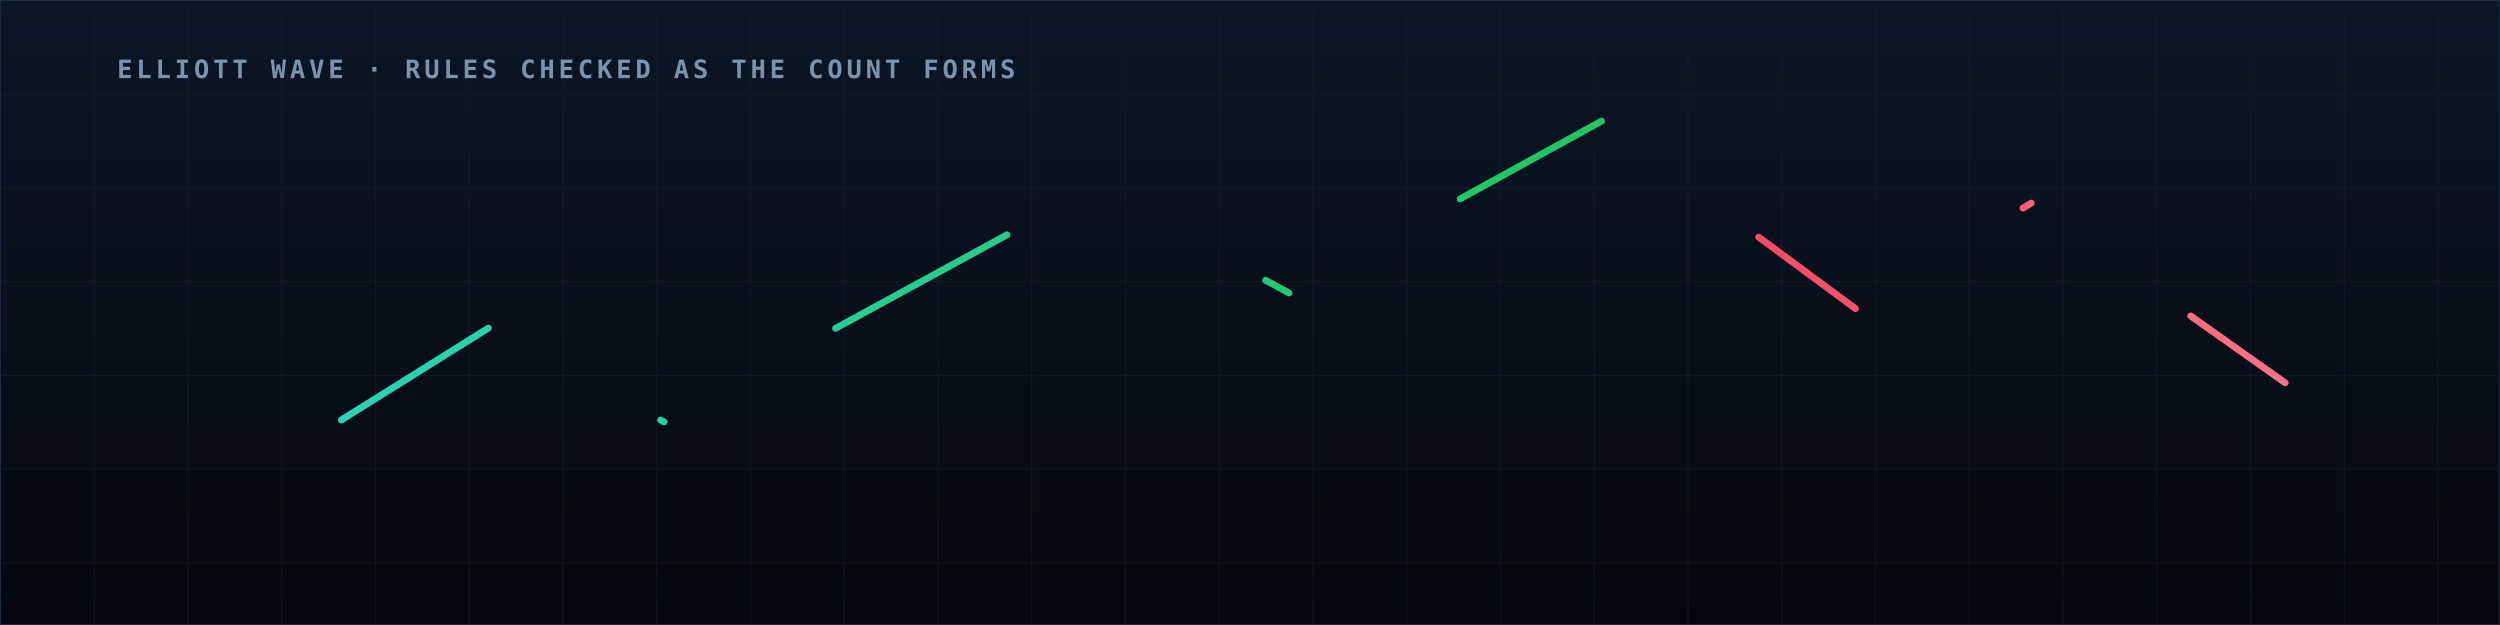
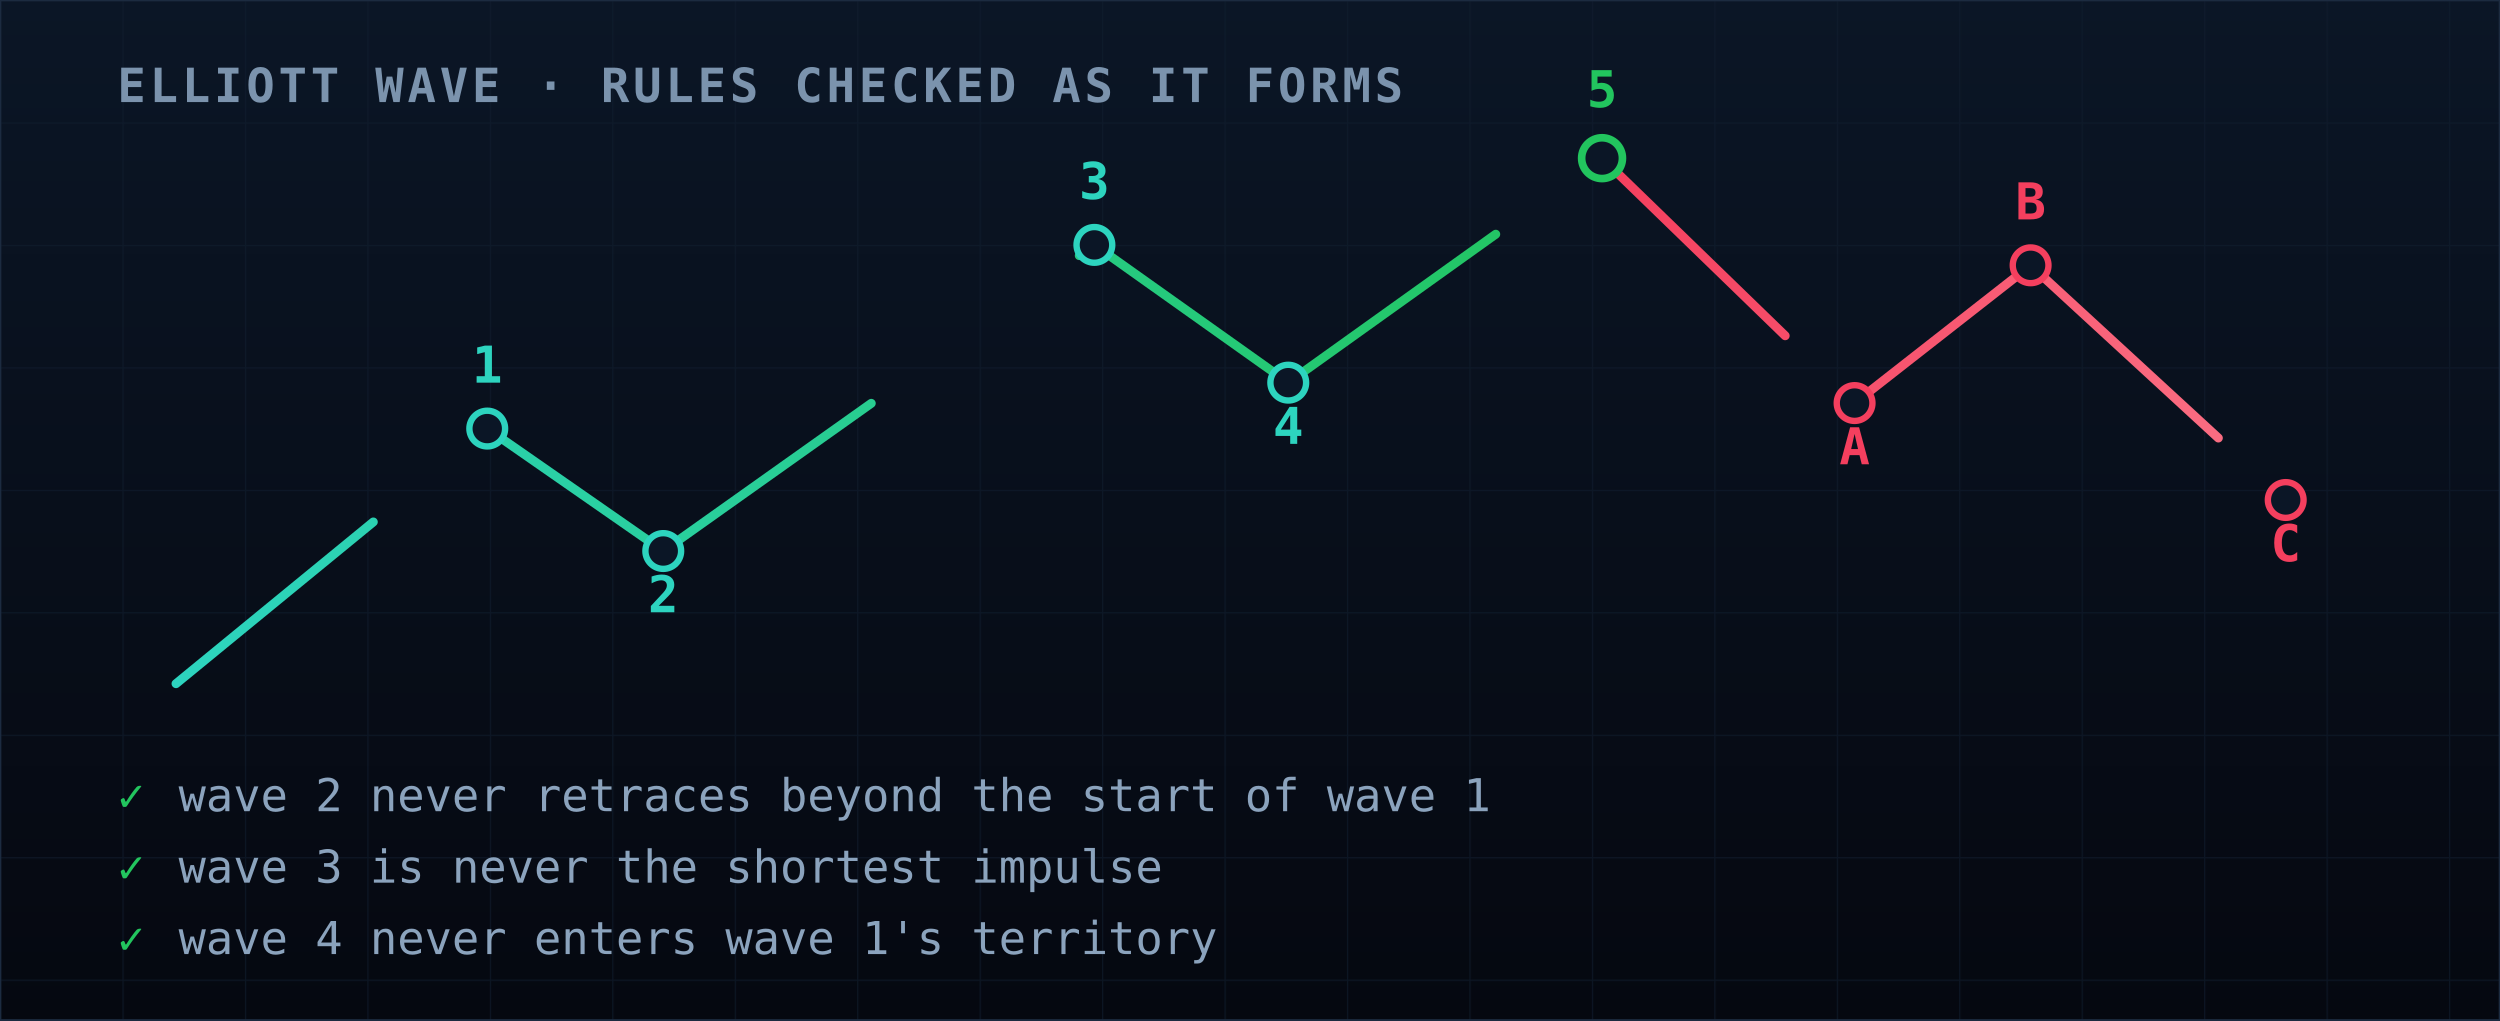
- <svg xmlns="http://www.w3.org/2000/svg" width="1280" height="320" viewBox="0 0 1280 320" role="img" aria-label="An Elliott Wave impulse drawing itself wave by wave, then the ABC correction, with each rule checked as it completes">
+ <svg xmlns="http://www.w3.org/2000/svg" width="980" height="400" viewBox="0 0 980 400" role="img" aria-label="An Elliott Wave impulse drawing itself wave by wave, then the ABC correction, with each of the three rules checked as it completes">
  <defs>
    <linearGradient id="ebg" x1="0" y1="0" x2="0" y2="1">
      <stop offset="0%" stop-color="#0b1626" />
      <stop offset="100%" stop-color="#050810" />
    </linearGradient>
-     <linearGradient id="impulse" gradientUnits="userSpaceOnUse" x1="90" y1="0" x2="820" y2="0">
+     <linearGradient id="impulse" gradientUnits="userSpaceOnUse" x1="69" y1="0" x2="628" y2="0">
      <stop offset="0%" stop-color="#2dd4bf" />
      <stop offset="100%" stop-color="#22c55e" />
    </linearGradient>
-     <linearGradient id="corr" gradientUnits="userSpaceOnUse" x1="820" y1="0" x2="1170" y2="0">
+     <linearGradient id="corr" gradientUnits="userSpaceOnUse" x1="628" y1="0" x2="896" y2="0">
      <stop offset="0%" stop-color="#f43f5e" />
      <stop offset="100%" stop-color="#fb7185" />
    </linearGradient>
    <pattern id="egrid" width="48" height="48" patternUnits="userSpaceOnUse">
      <path d="M 48 0 L 0 0 0 48" fill="none" stroke="#111e2f" stroke-width="1" />
    </pattern>
  </defs>
-   <rect width="1280" height="320" fill="url(#ebg)" />
-   <rect width="1280" height="320" fill="url(#egrid)" opacity=".6" />
-   <rect width="1280" height="320" fill="none" stroke="#1c2b40" />
-   <g fill="none" stroke="url(#impulse)" stroke-width="3.5" stroke-linecap="round" stroke-dasharray="100" stroke-dashoffset="100">
-     <path pathLength="100" d="M 90 268 L 250 168">
+   <rect width="980" height="400" fill="url(#ebg)" />
+   <rect width="980" height="400" fill="url(#egrid)" opacity=".6" />
+   <rect width="980" height="400" fill="none" stroke="#1c2b40" />
+   <g fill="none" stroke="url(#impulse)" stroke-width="3.5" stroke-linecap="round" stroke-dasharray="100" stroke-dashoffset="0">
+     <path pathLength="100" d="M 69 268 L 191 168">
      <animate attributeName="stroke-dashoffset" values="100;0;0;100" keyTimes="0;0.09;0.94;1" dur="12s" repeatCount="indefinite" calcMode="spline" keySplines="0.4 0 0.2 1;0 0 1 1;0 0 1 1" />
    </path>
-     <path pathLength="100" d="M 250 168 L 340 216">
+     <path pathLength="100" d="M 191 168 L 260 216">
      <animate attributeName="stroke-dashoffset" values="100;100;0;0;100" keyTimes="0;0.10;0.17;0.94;1" dur="12s" repeatCount="indefinite" calcMode="spline" keySplines="0 0 1 1;0.4 0 0.2 1;0 0 1 1;0 0 1 1" />
    </path>
-     <path pathLength="100" d="M 340 216 L 560 96">
+     <path pathLength="100" d="M 260 216 L 429 96">
      <animate attributeName="stroke-dashoffset" values="100;100;0;0;100" keyTimes="0;0.18;0.30;0.94;1" dur="12s" repeatCount="indefinite" calcMode="spline" keySplines="0 0 1 1;0.4 0 0.2 1;0 0 1 1;0 0 1 1" />
    </path>
-     <path pathLength="100" d="M 560 96 L 660 150">
+     <path pathLength="100" d="M 429 96 L 505 150">
      <animate attributeName="stroke-dashoffset" values="100;100;0;0;100" keyTimes="0;0.31;0.38;0.94;1" dur="12s" repeatCount="indefinite" calcMode="spline" keySplines="0 0 1 1;0.4 0 0.2 1;0 0 1 1;0 0 1 1" />
    </path>
-     <path pathLength="100" d="M 660 150 L 820 62">
+     <path pathLength="100" d="M 505 150 L 628 62">
      <animate attributeName="stroke-dashoffset" values="100;100;0;0;100" keyTimes="0;0.39;0.49;0.94;1" dur="12s" repeatCount="indefinite" calcMode="spline" keySplines="0 0 1 1;0.4 0 0.2 1;0 0 1 1;0 0 1 1" />
    </path>
  </g>
-   <g fill="none" stroke="url(#corr)" stroke-width="3.5" stroke-linecap="round" stroke-dasharray="100" stroke-dashoffset="100">
-     <path pathLength="100" d="M 820 62 L 950 158">
+   <g fill="none" stroke="url(#corr)" stroke-width="3.5" stroke-linecap="round" stroke-dasharray="100" stroke-dashoffset="0">
+     <path pathLength="100" d="M 628 62 L 727 158">
      <animate attributeName="stroke-dashoffset" values="100;100;0;0;100" keyTimes="0;0.53;0.63;0.94;1" dur="12s" repeatCount="indefinite" calcMode="spline" keySplines="0 0 1 1;0.4 0 0.2 1;0 0 1 1;0 0 1 1" />
    </path>
-     <path pathLength="100" d="M 950 158 L 1040 104">
+     <path pathLength="100" d="M 727 158 L 796 104">
      <animate attributeName="stroke-dashoffset" values="100;100;0;0;100" keyTimes="0;0.64;0.71;0.94;1" dur="12s" repeatCount="indefinite" calcMode="spline" keySplines="0 0 1 1;0.4 0 0.2 1;0 0 1 1;0 0 1 1" />
    </path>
-     <path pathLength="100" d="M 1040 104 L 1170 196">
+     <path pathLength="100" d="M 796 104 L 896 196">
      <animate attributeName="stroke-dashoffset" values="100;100;0;0;100" keyTimes="0;0.72;0.82;0.94;1" dur="12s" repeatCount="indefinite" calcMode="spline" keySplines="0 0 1 1;0.4 0 0.2 1;0 0 1 1;0 0 1 1" />
    </path>
  </g>
-   <g font-family="ui-monospace,SFMono-Regular,Menlo,monospace" font-size="14" font-weight="700" text-anchor="middle">
-     <g opacity="0">
+   <g font-family="ui-monospace,SFMono-Regular,Menlo,monospace" font-size="19.9" font-weight="700" text-anchor="middle">
+     <g opacity="1">
      <animate attributeName="opacity" values="0;0;1;1;0" keyTimes="0;0.07;.10;.94;1" dur="12s" repeatCount="indefinite" />
-       <circle cx="250" cy="168" r="7" fill="#0b1626" stroke="#2dd4bf" stroke-width="2.5" />
-       <text x="250" y="150" fill="#2dd4bf">1</text>
+       <circle cx="191" cy="168" r="7" fill="#0b1626" stroke="#2dd4bf" stroke-width="2.5" />
+       <text x="191" y="150" fill="#2dd4bf">1</text>
    </g>
-     <g opacity="0">
+     <g opacity="1">
      <animate attributeName="opacity" values="0;0;1;1;0" keyTimes="0;0.15;.18;.94;1" dur="12s" repeatCount="indefinite" />
-       <circle cx="340" cy="216" r="7" fill="#0b1626" stroke="#2dd4bf" stroke-width="2.5" />
-       <text x="340" y="240" fill="#2dd4bf">2</text>
+       <circle cx="260" cy="216" r="7" fill="#0b1626" stroke="#2dd4bf" stroke-width="2.5" />
+       <text x="260" y="240" fill="#2dd4bf">2</text>
    </g>
-     <g opacity="0">
+     <g opacity="1">
      <animate attributeName="opacity" values="0;0;1;1;0" keyTimes="0;0.28;.31;.94;1" dur="12s" repeatCount="indefinite" />
-       <circle cx="560" cy="96" r="7" fill="#0b1626" stroke="#2dd4bf" stroke-width="2.5" />
-       <text x="560" y="78" fill="#2dd4bf">3</text>
+       <circle cx="429" cy="96" r="7" fill="#0b1626" stroke="#2dd4bf" stroke-width="2.5" />
+       <text x="429" y="78" fill="#2dd4bf">3</text>
    </g>
-     <g opacity="0">
+     <g opacity="1">
      <animate attributeName="opacity" values="0;0;1;1;0" keyTimes="0;0.36;.39;.94;1" dur="12s" repeatCount="indefinite" />
-       <circle cx="660" cy="150" r="7" fill="#0b1626" stroke="#2dd4bf" stroke-width="2.5" />
-       <text x="660" y="174" fill="#2dd4bf">4</text>
+       <circle cx="505" cy="150" r="7" fill="#0b1626" stroke="#2dd4bf" stroke-width="2.5" />
+       <text x="505" y="174" fill="#2dd4bf">4</text>
    </g>
-     <g opacity="0">
+     <g opacity="1">
      <animate attributeName="opacity" values="0;0;1;1;0" keyTimes="0;0.47;.50;.94;1" dur="12s" repeatCount="indefinite" />
-       <circle cx="820" cy="62" r="8" fill="#0b1626" stroke="#22c55e" stroke-width="3" />
-       <text x="820" y="42" fill="#22c55e">5</text>
+       <circle cx="628" cy="62" r="8" fill="#0b1626" stroke="#22c55e" stroke-width="3" />
+       <text x="628" y="42" fill="#22c55e">5</text>
    </g>
-     <g opacity="0">
+     <g opacity="1">
      <animate attributeName="opacity" values="0;0;1;1;0" keyTimes="0;0.61;.64;.94;1" dur="12s" repeatCount="indefinite" />
-       <circle cx="950" cy="158" r="7" fill="#0b1626" stroke="#f43f5e" stroke-width="2.5" />
-       <text x="950" y="182" fill="#f43f5e">A</text>
+       <circle cx="727" cy="158" r="7" fill="#0b1626" stroke="#f43f5e" stroke-width="2.5" />
+       <text x="727" y="182" fill="#f43f5e">A</text>
    </g>
-     <g opacity="0">
+     <g opacity="1">
      <animate attributeName="opacity" values="0;0;1;1;0" keyTimes="0;0.69;.72;.94;1" dur="12s" repeatCount="indefinite" />
-       <circle cx="1040" cy="104" r="7" fill="#0b1626" stroke="#f43f5e" stroke-width="2.5" />
-       <text x="1040" y="86" fill="#f43f5e">B</text>
+       <circle cx="796" cy="104" r="7" fill="#0b1626" stroke="#f43f5e" stroke-width="2.5" />
+       <text x="796" y="86" fill="#f43f5e">B</text>
    </g>
-     <g opacity="0">
+     <g opacity="1">
      <animate attributeName="opacity" values="0;0;1;1;0" keyTimes="0;0.80;.83;.94;1" dur="12s" repeatCount="indefinite" />
-       <circle cx="1170" cy="196" r="7" fill="#0b1626" stroke="#f43f5e" stroke-width="2.5" />
-       <text x="1170" y="220" fill="#f43f5e">C</text>
+       <circle cx="896" cy="196" r="7" fill="#0b1626" stroke="#f43f5e" stroke-width="2.5" />
+       <text x="896" y="220" fill="#f43f5e">C</text>
    </g>
  </g>
  <g opacity="0">
-     <animate attributeName="opacity" values="0;1;1;0" keyTimes="0;.03;.84;.88" dur="12s" repeatCount="indefinite" />
-     <animateMotion dur="12s" repeatCount="indefinite" calcMode="spline" keyPoints="0;.14;.14;.20;.20;.44;.44;.53;.53;.70;.70;.74;.74;.85;.85;.92;.92;1;1" keyTimes="0;.09;.10;.17;.18;.30;.31;.38;.39;.49;.53;.63;.64;.71;.72;.82;.83;.94;1" keySplines="0.4 0 0.2 1;0 0 1 1;0.4 0 0.2 1;0 0 1 1;0.4 0 0.2 1;0 0 1 1;0.4 0 0.2 1;0 0 1 1;0.4 0 0.2 1;0 0 1 1;0.4 0 0.2 1;0 0 1 1;0.4 0 0.2 1;0 0 1 1;0.4 0 0.2 1;0 0 1 1;0.4 0 0.2 1;0 0 1 1" path="M 90 268 L 250 168 L 340 216 L 560 96 L 660 150 L 820 62 L 950 158 L 1040 104 L 1170 196" />
+     <animate attributeName="opacity" values="0;1;1;0;0" keyTimes="0;.03;.84;.88;1" dur="12s" repeatCount="indefinite" />
+     <animateMotion dur="12s" repeatCount="indefinite" calcMode="spline" keyPoints="0;.149;.149;.229;.229;.426;.426;.514;.514;.657;.657;.788;.788;.871;.871;1;1" keyTimes="0;.09;.10;.17;.18;.30;.31;.38;.39;.49;.53;.63;.64;.71;.72;.82;1" keySplines="0.4 0 0.2 1;0 0 1 1;0.4 0 0.2 1;0 0 1 1;0.4 0 0.2 1;0 0 1 1;0.4 0 0.2 1;0 0 1 1;0.4 0 0.2 1;0 0 1 1;0.4 0 0.2 1;0 0 1 1;0.4 0 0.2 1;0 0 1 1;0.4 0 0.2 1;0 0 1 1" path="M 69 268 L 191 168 L 260 216 L 429 96 L 505 150 L 628 62 L 727 158 L 796 104 L 896 196" />
    <circle r="14" fill="#ffffff" opacity=".13" />
    <circle r="9" fill="#ffffff" opacity=".22" />
    <circle r="6" fill="#ffffff" />
  </g>
-   <g font-family="ui-monospace,SFMono-Regular,Menlo,monospace" font-size="12.5">
-     <text x="60" y="40" fill="#7b93ad" font-size="13" font-weight="700" letter-spacing="2">
-       ELLIOTT WAVE · RULES CHECKED AS THE COUNT FORMS
-     </text>
-     <g opacity="0">
-       <animate attributeName="opacity" values="0;1;1;0" keyTimes="0;.20;.94;1" dur="12s" repeatCount="indefinite" />
-       <text x="60" y="298" fill="#22c55e">✓</text>
-       <text x="80" y="298" fill="#8ba3bd">wave 2 never retraces beyond the start of wave 1</text>
+   <g font-family="ui-monospace,SFMono-Regular,Menlo,monospace" font-size="17.8">
+     <text x="46" y="40" fill="#7b93ad" font-size="18.5" font-weight="700" letter-spacing="1.5">ELLIOTT WAVE · RULES CHECKED AS IT FORMS</text>
+     <g opacity="1">
+       <animate attributeName="opacity" values="0;0;1;1;0" keyTimes="0;.18;.20;.94;1" dur="12s" repeatCount="indefinite" />
+       <text x="46" y="318" fill="#22c55e">✓</text>
+       <text x="70" y="318" fill="#8ba3bd">wave 2 never retraces beyond the start of wave 1</text>
    </g>
-     <g opacity="0">
-       <animate attributeName="opacity" values="0;.001;1;1;0" keyTimes="0;.32;.34;.94;1" dur="12s" repeatCount="indefinite" />
-       <text x="470" y="298" fill="#22c55e">✓</text>
-       <text x="490" y="298" fill="#8ba3bd">wave 3 is never the shortest impulse</text>
+     <g opacity="1">
+       <animate attributeName="opacity" values="0;0;1;1;0" keyTimes="0;.32;.34;.94;1" dur="12s" repeatCount="indefinite" />
+       <text x="46" y="346" fill="#22c55e">✓</text>
+       <text x="70" y="346" fill="#8ba3bd">wave 3 is never the shortest impulse</text>
    </g>
-     <g opacity="0">
-       <animate attributeName="opacity" values="0;.001;1;1;0" keyTimes="0;.40;.42;.94;1" dur="12s" repeatCount="indefinite" />
-       <text x="840" y="298" fill="#22c55e">✓</text>
-       <text x="860" y="298" fill="#8ba3bd">wave 4 never enters wave 1's territory</text>
+     <g opacity="1">
+       <animate attributeName="opacity" values="0;0;1;1;0" keyTimes="0;.40;.42;.94;1" dur="12s" repeatCount="indefinite" />
+       <text x="46" y="374" fill="#22c55e">✓</text>
+       <text x="70" y="374" fill="#8ba3bd">wave 4 never enters wave 1's territory</text>
    </g>
  </g>
</svg>
